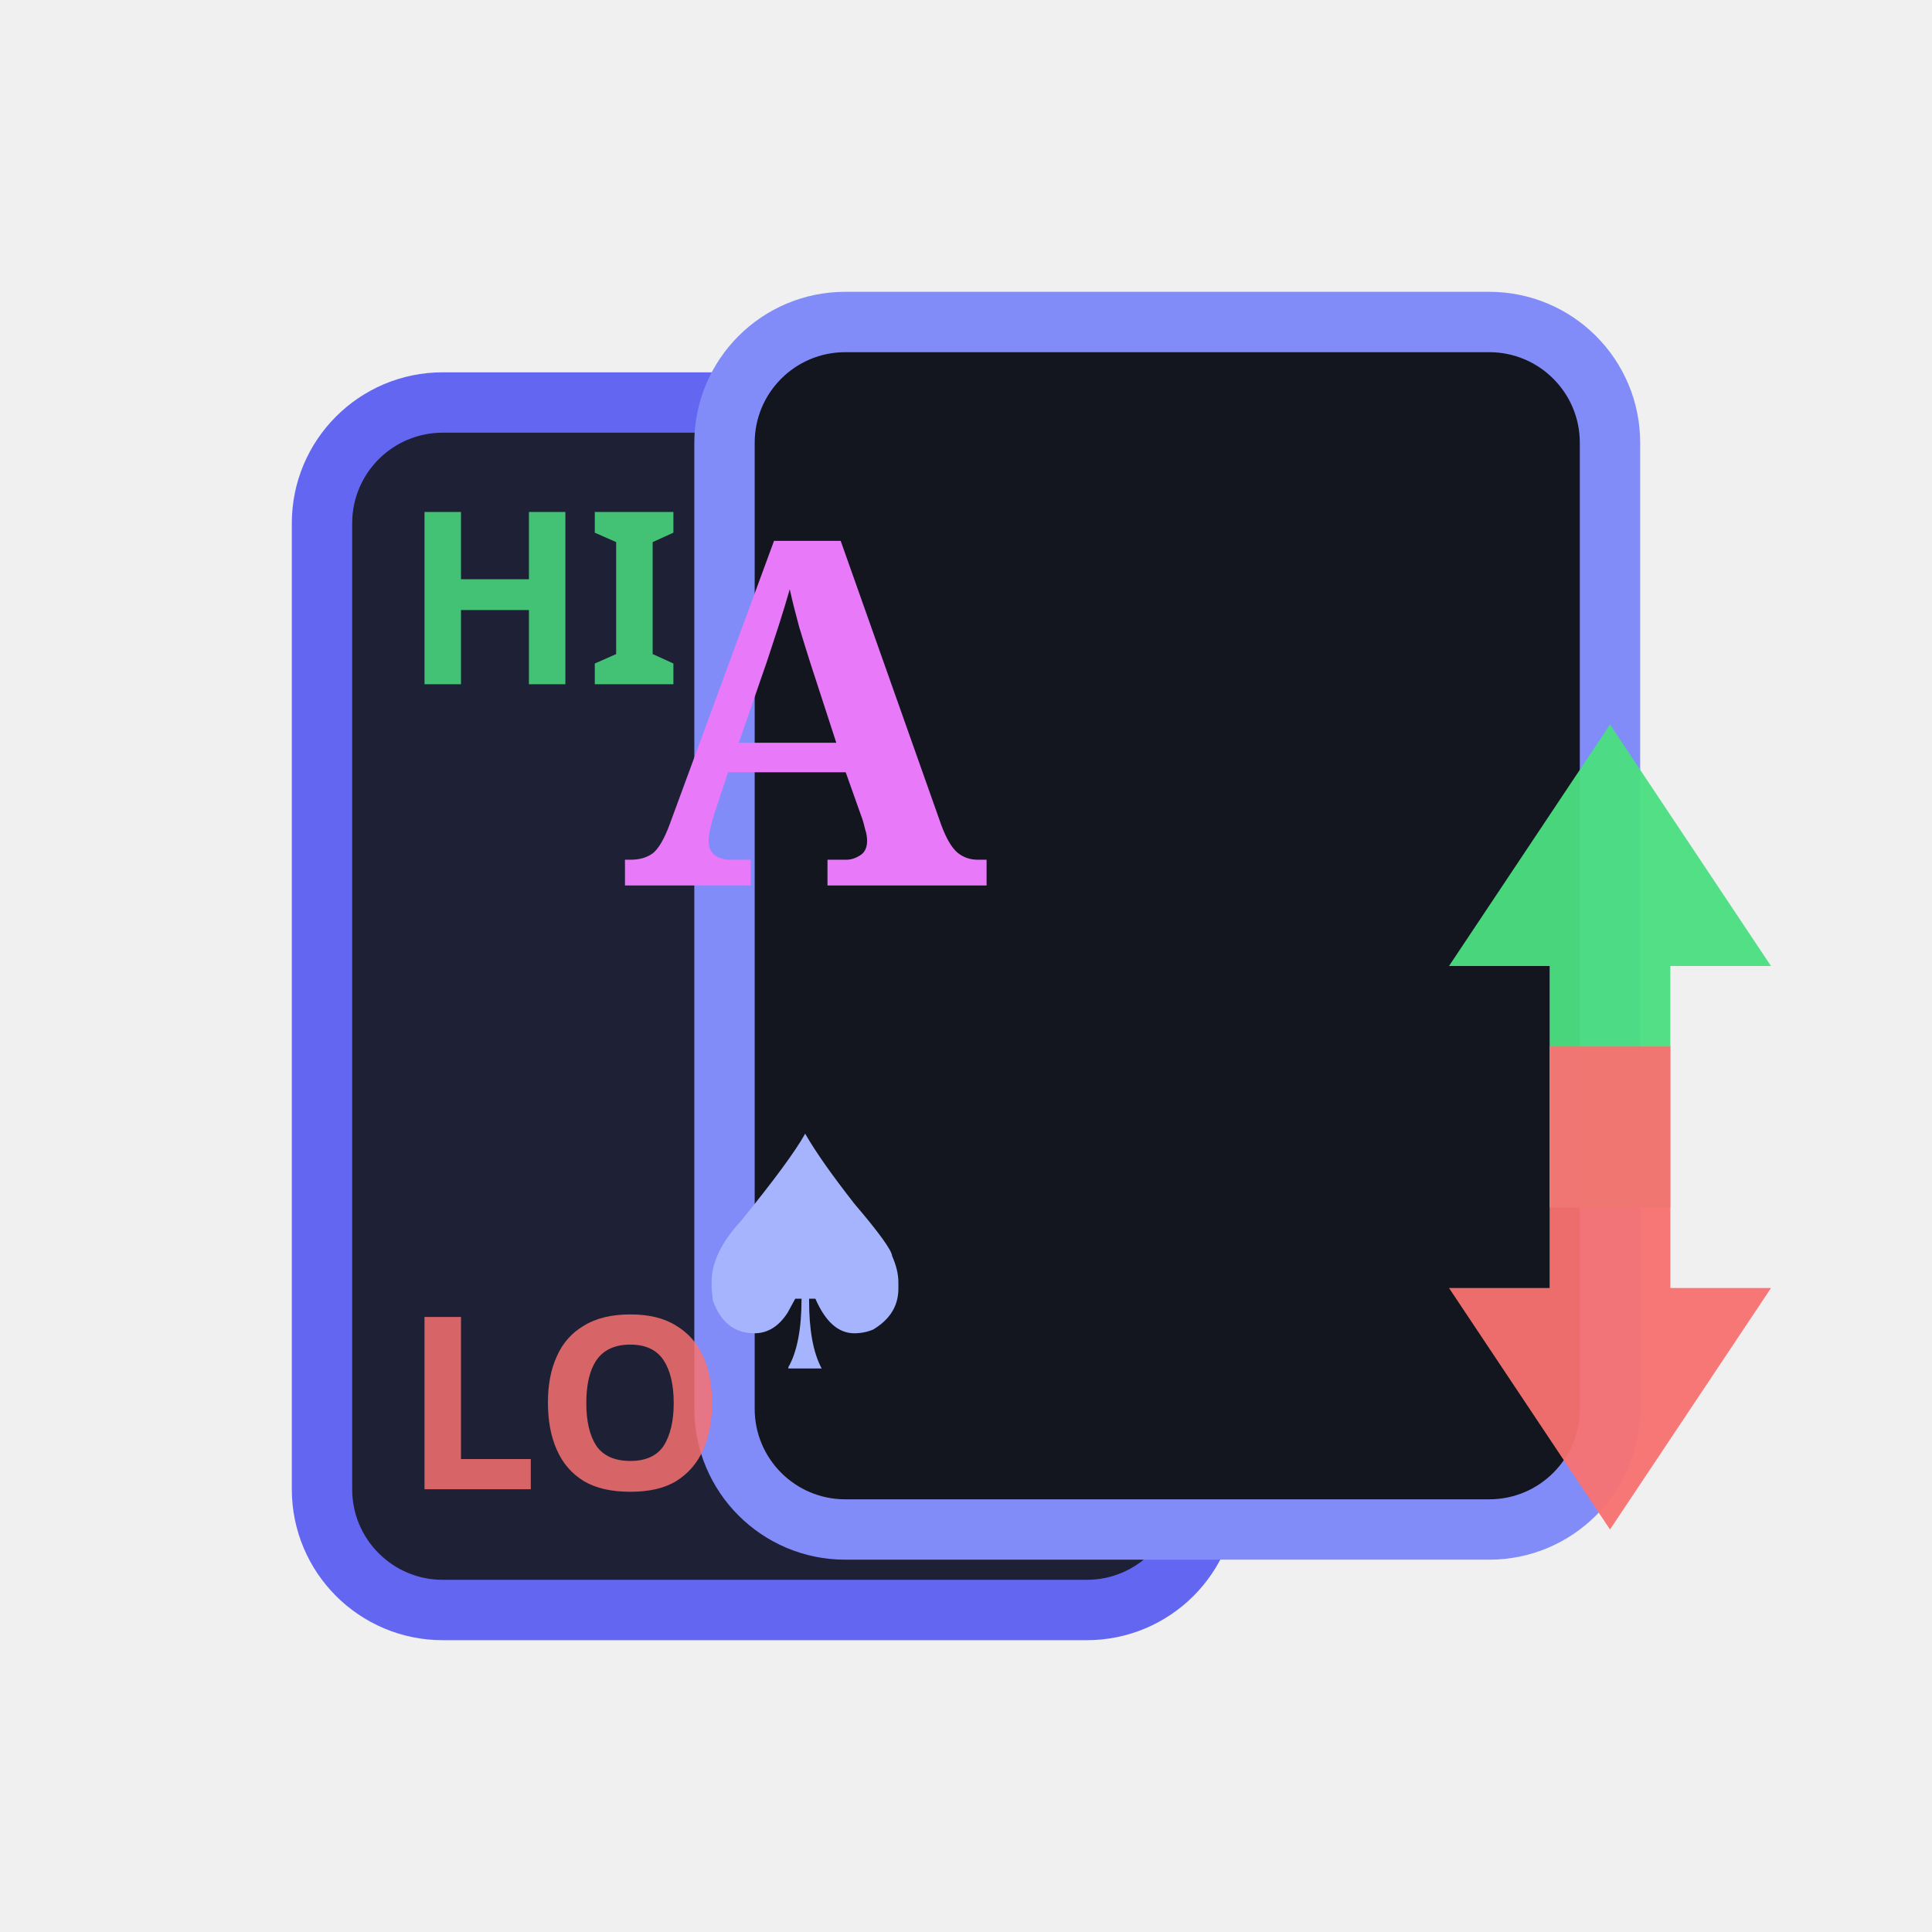
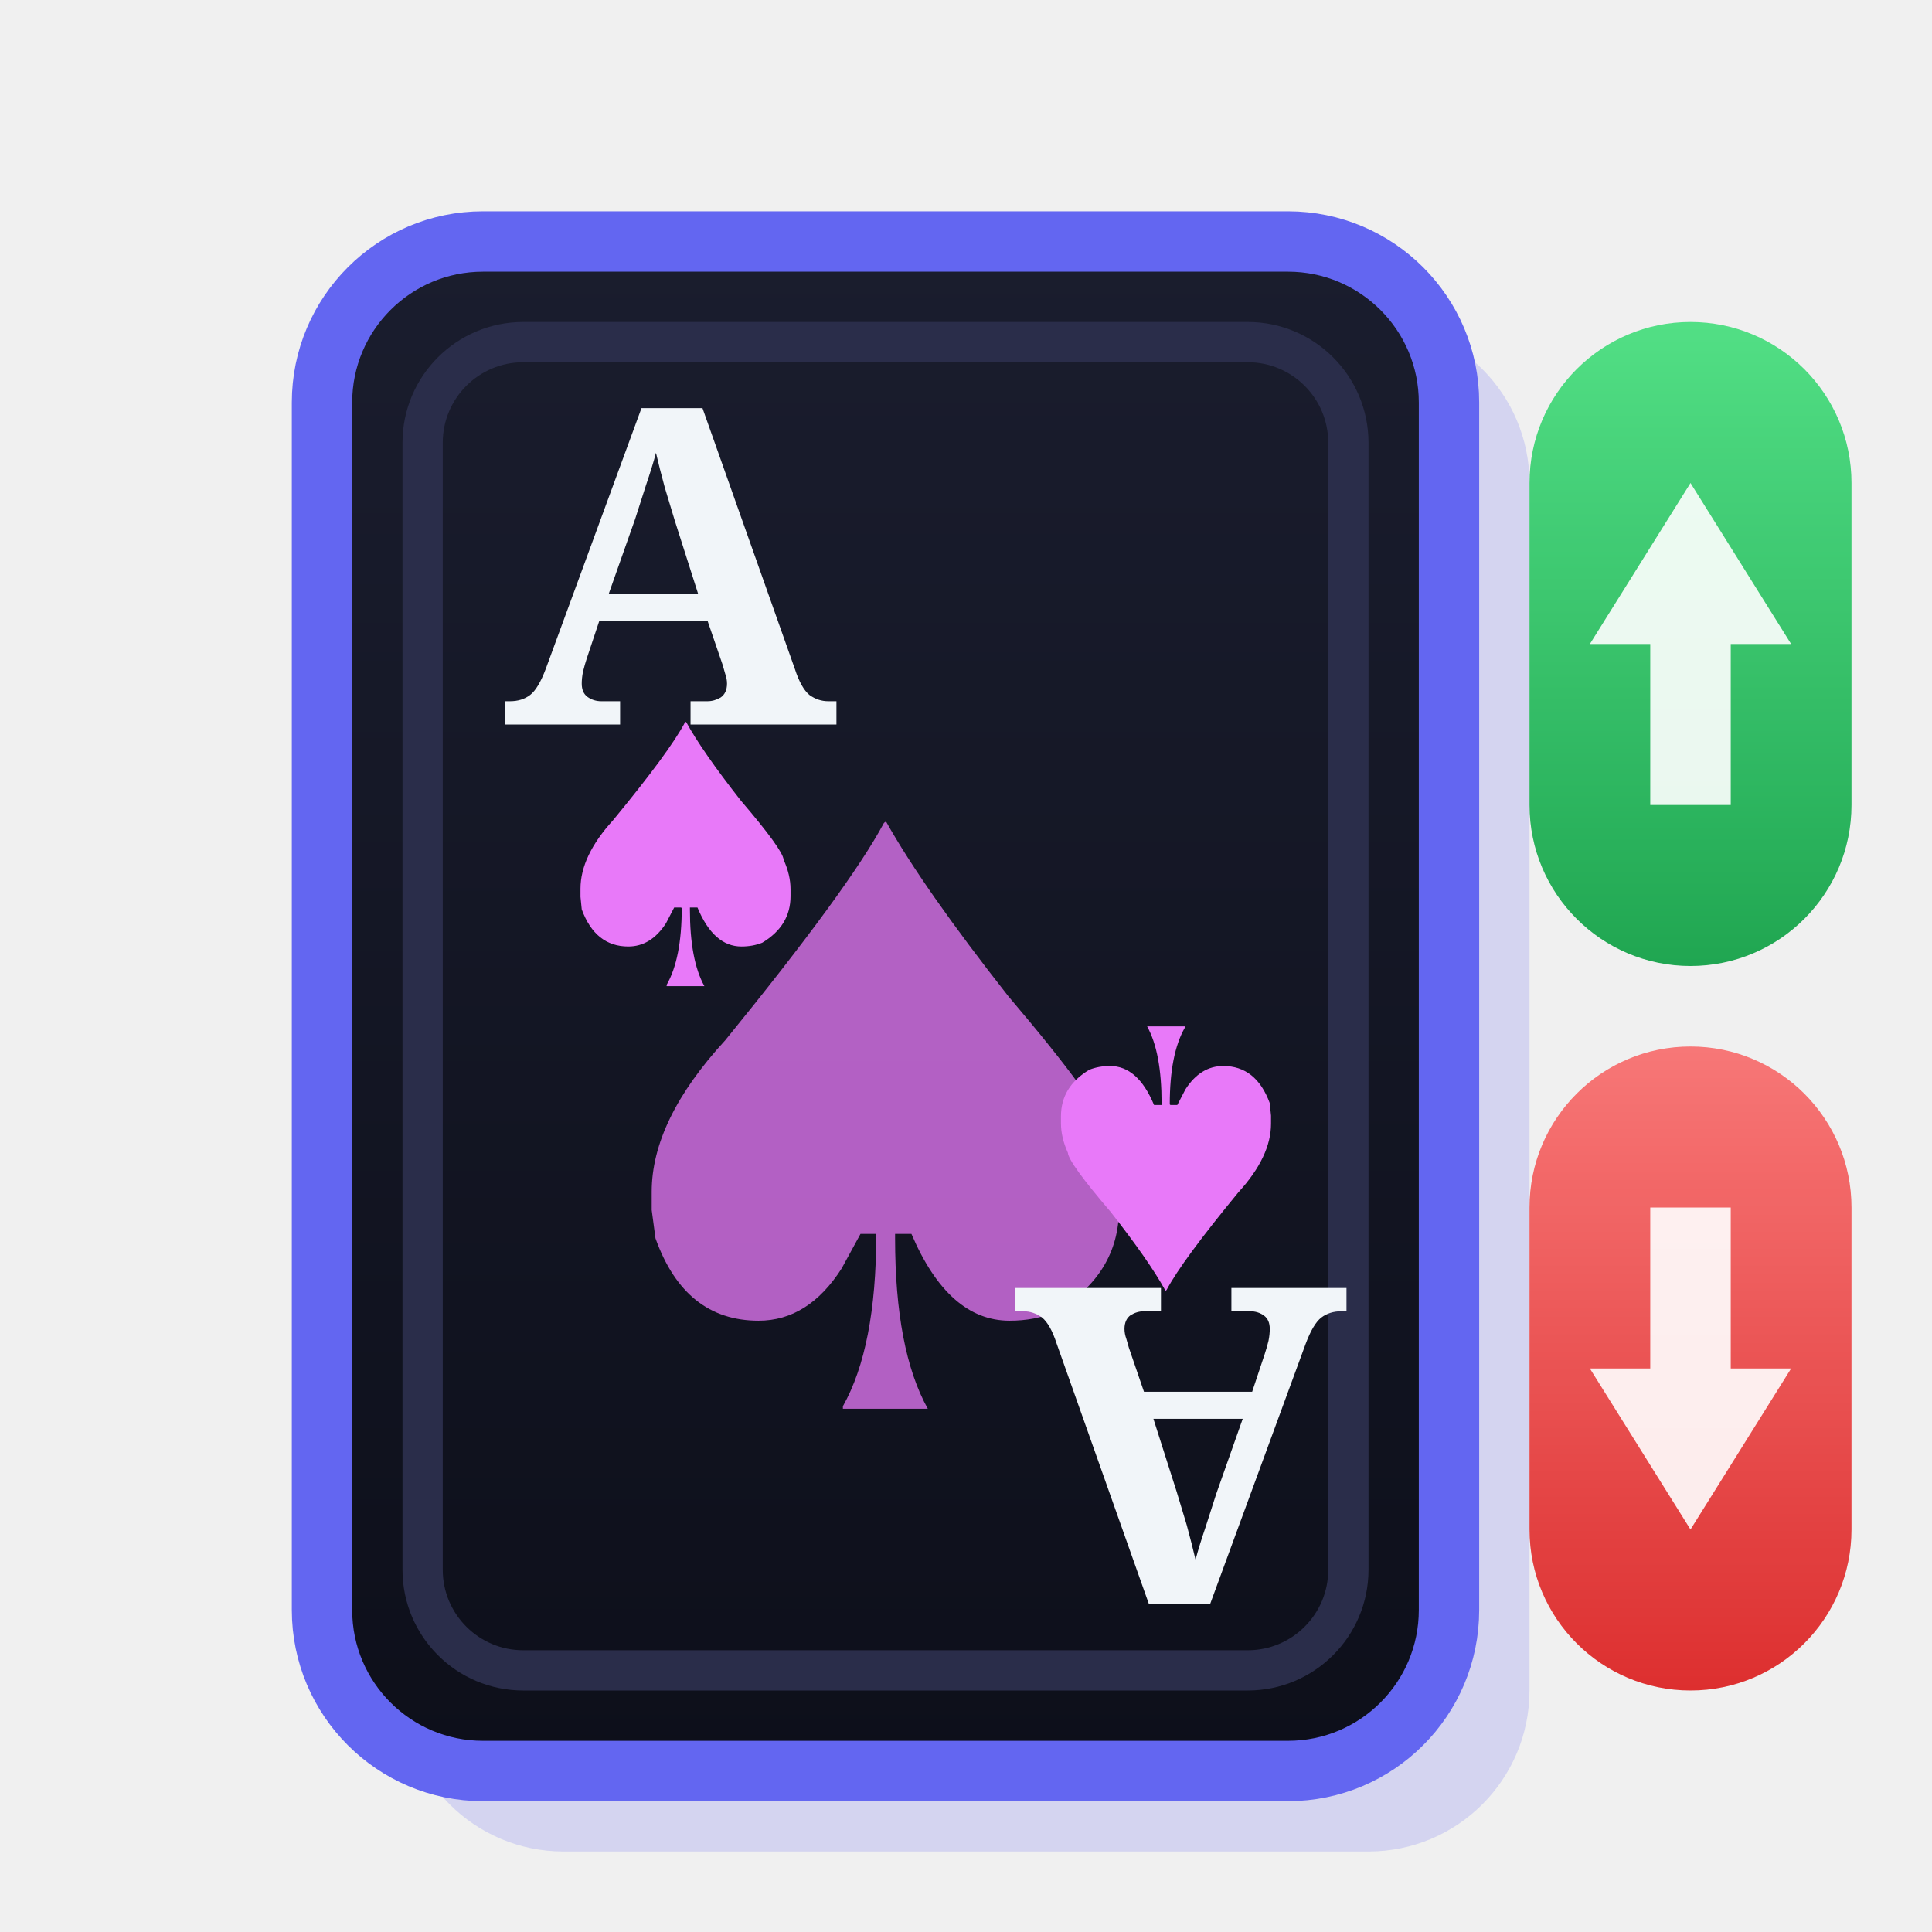
- <svg xmlns="http://www.w3.org/2000/svg" viewBox="0 0 48 48" fill="none">
-   <rect x="8" y="10" width="22" height="30" rx="3" fill="#1e2035" stroke="#6366f1" stroke-width="1.5" />
-   <rect x="18" y="8" width="22" height="30" rx="3" fill="#13151f" stroke="#818cf8" stroke-width="1.5" />
-   <text x="20" y="22" font-family="serif" font-size="12" font-weight="bold" fill="#e879f9" text-anchor="middle">A</text>
-   <text x="20" y="34" font-family="serif" font-size="8" fill="#a5b4fc" text-anchor="middle">♠</text>
-   <path d="M40 18 L36 24 L38.5 24 L38.5 30 L41.5 30 L41.5 24 L44 24 Z" fill="#4ade80" opacity="0.95" />
-   <path d="M40 38 L44 32 L41.5 32 L41.5 26 L38.5 26 L38.5 32 L36 32 Z" fill="#f87171" opacity="0.95" />
-   <text x="10" y="17" font-family="sans-serif" font-size="6" font-weight="bold" fill="#4ade80" opacity="0.85">HI</text>
-   <text x="10" y="37" font-family="sans-serif" font-size="6" font-weight="bold" fill="#f87171" opacity="0.85">LO</text>
+ <svg xmlns="http://www.w3.org/2000/svg" viewBox="0 0 48 48">
+   <defs>
+     <linearGradient id="hcard" x1="0" y1="0" x2="0" y2="1">
+       <stop offset="0%" stop-color="#1a1d2e" />
+       <stop offset="100%" stop-color="#0d0f1a" />
+     </linearGradient>
+     <linearGradient id="hi" x1="0" y1="0" x2="0" y2="1">
+       <stop offset="0%" stop-color="#4ade80" />
+       <stop offset="100%" stop-color="#16a34a" />
+     </linearGradient>
+     <linearGradient id="lo" x1="0" y1="0" x2="0" y2="1">
+       <stop offset="0%" stop-color="#f87171" />
+       <stop offset="100%" stop-color="#dc2626" />
+     </linearGradient>
+   </defs>
+   <rect x="10" y="8" width="28" height="38" rx="4" fill="#6366f1" opacity="0.2" />
+   <rect x="8" y="6" width="28" height="38" rx="4" fill="url(#hcard)" stroke="#6366f1" stroke-width="1.5" />
+   <rect x="10.5" y="8.5" width="23" height="33" rx="2.5" fill="none" stroke="#2a2d4a" stroke-width="1" />
+   <text x="12.5" y="18" font-family="Georgia,serif" font-size="11" font-weight="900" fill="#f1f5f9">A</text>
+   <text x="13" y="24.5" font-family="Georgia,serif" font-size="9" fill="#e879f9">♠</text>
+   <text x="22" y="35" font-family="Georgia,serif" font-size="20" fill="#e879f9" opacity="0.75" text-anchor="middle">♠</text>
+   <g transform="rotate(180 31 38)">
+     <text x="28.5" y="44" font-family="Georgia,serif" font-size="11" font-weight="900" fill="#f1f5f9">A</text>
+     <text x="29" y="50.5" font-family="Georgia,serif" font-size="9" fill="#e879f9">♠</text>
+   </g>
+   <rect x="38" y="8" width="8" height="16" rx="4" fill="url(#hi)" opacity="0.95" />
+   <path d="M42 12 L39.5 16 L41 16 L41 20 L43 20 L43 16 L44.5 16 Z" fill="white" opacity="0.9" />
+   <rect x="38" y="26" width="8" height="16" rx="4" fill="url(#lo)" opacity="0.95" />
+   <path d="M42 38 L44.5 34 L43 34 L43 30 L41 30 L41 34 L39.5 34 Z" fill="white" opacity="0.9" />
</svg>
